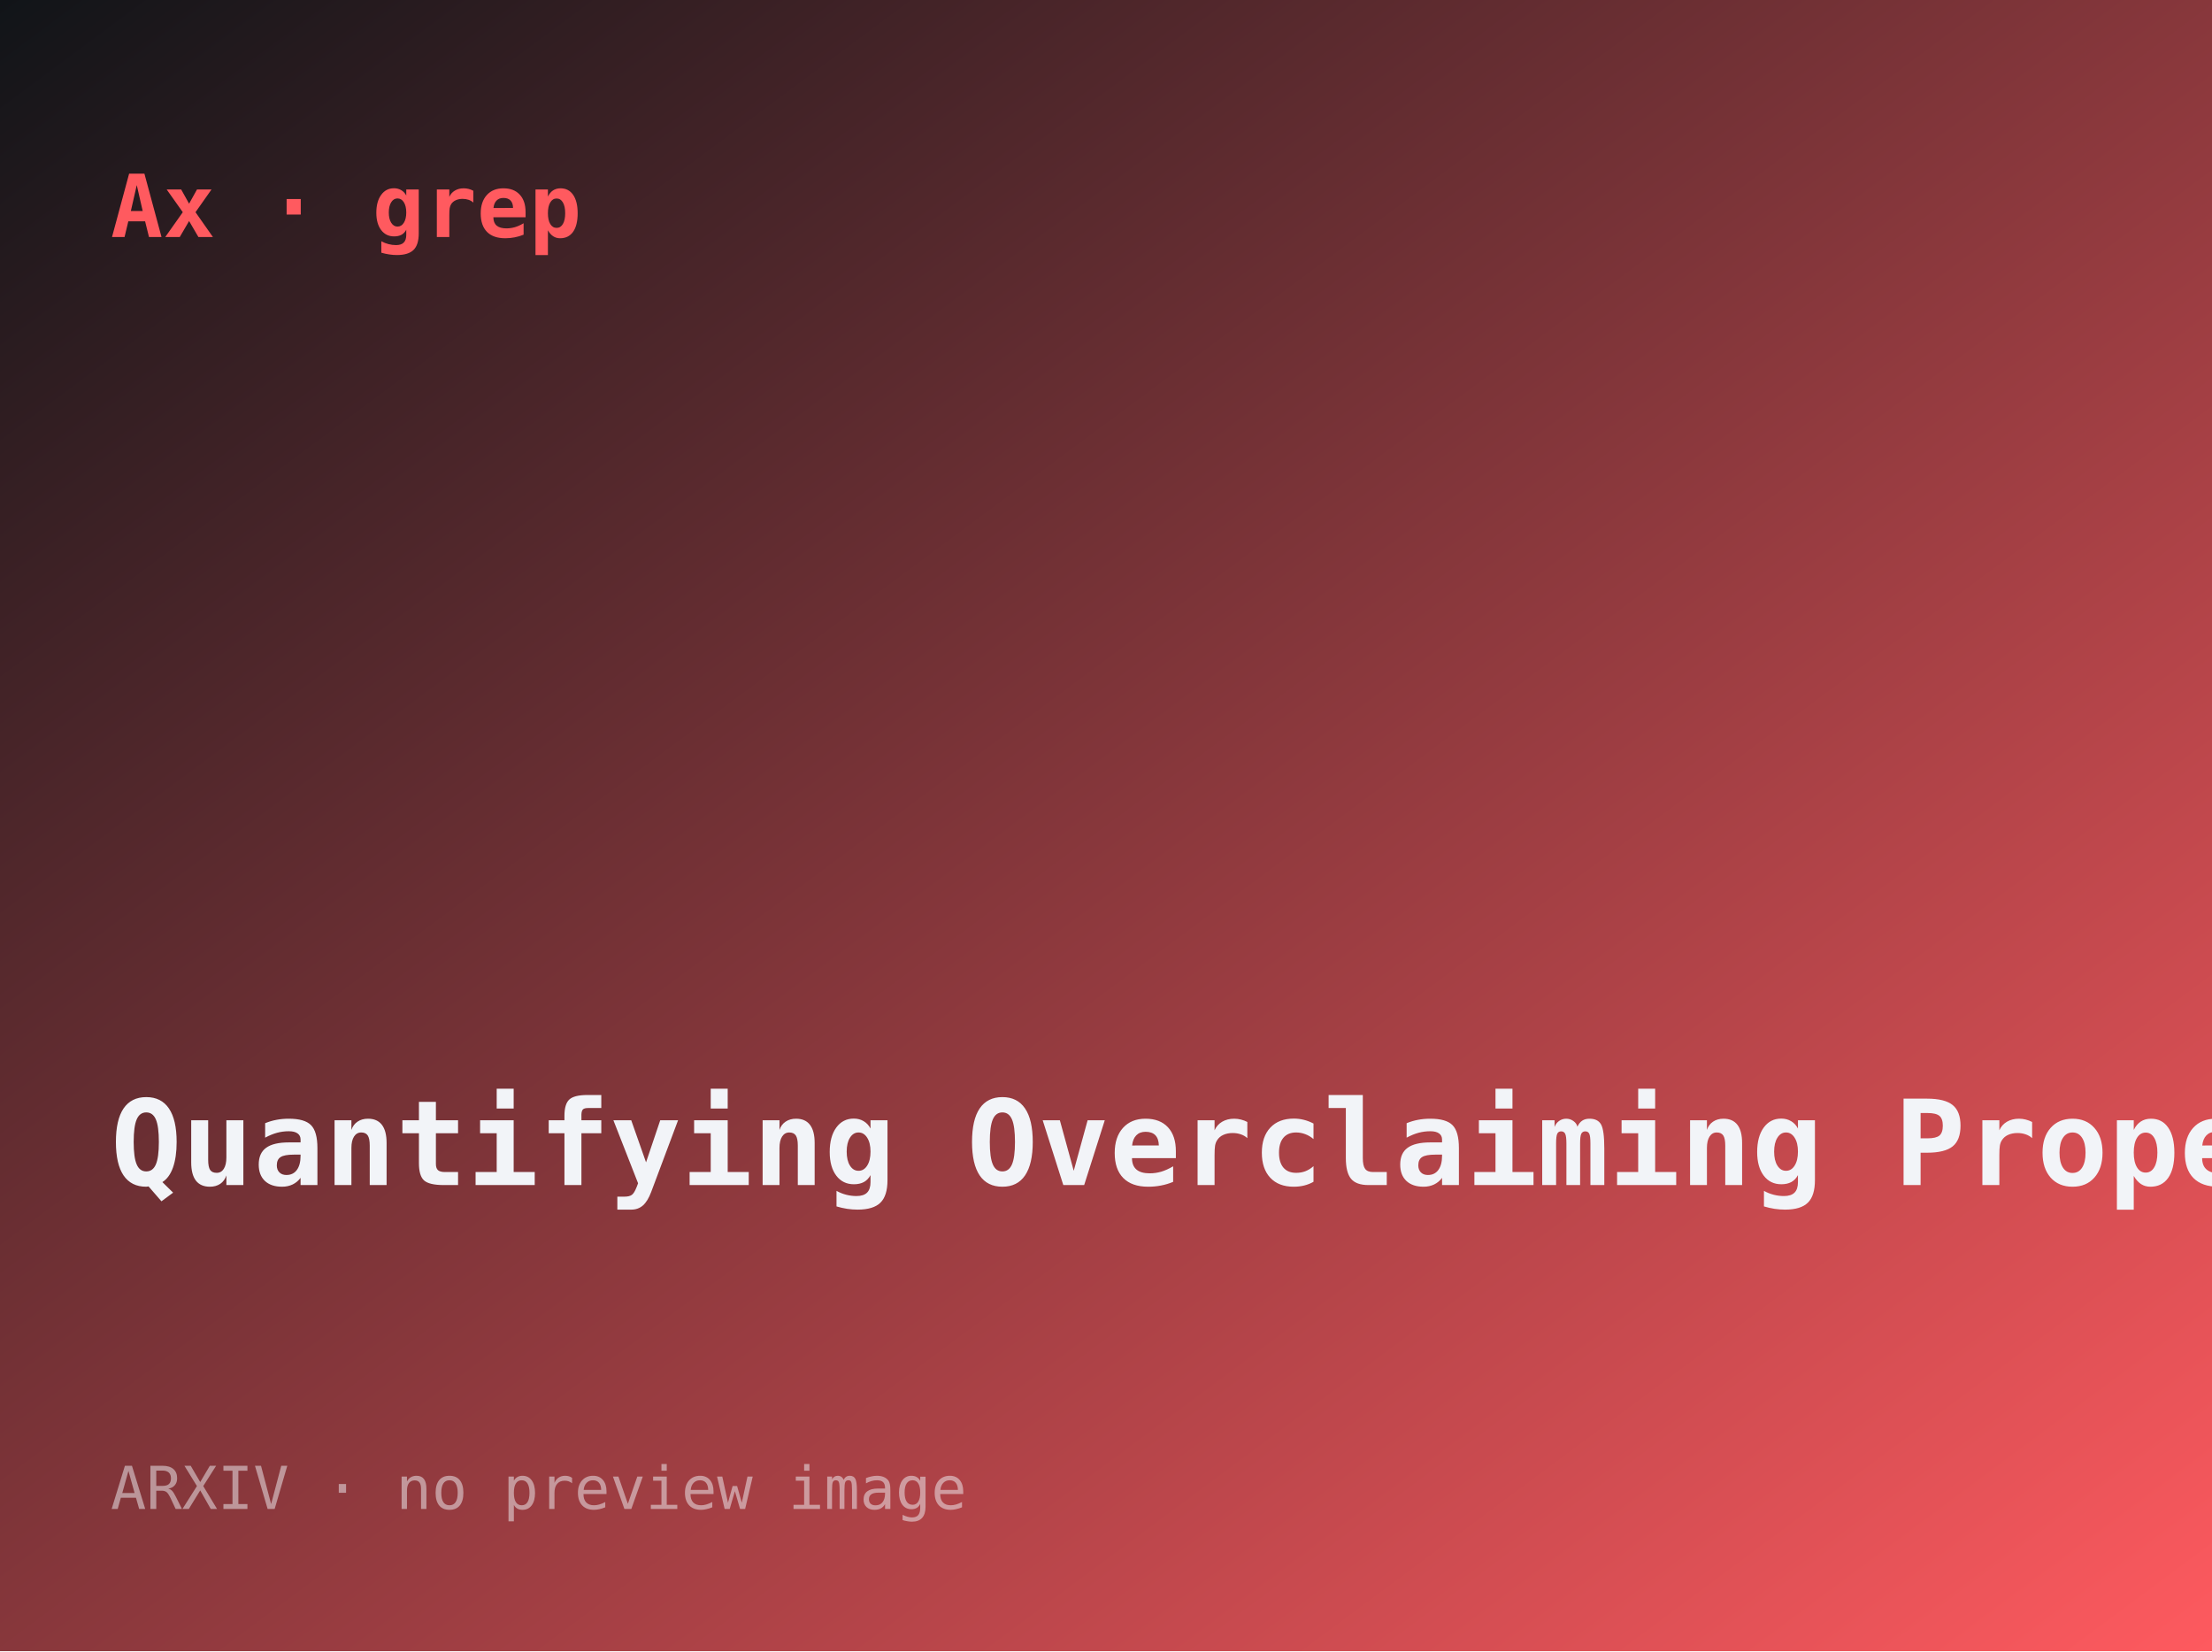
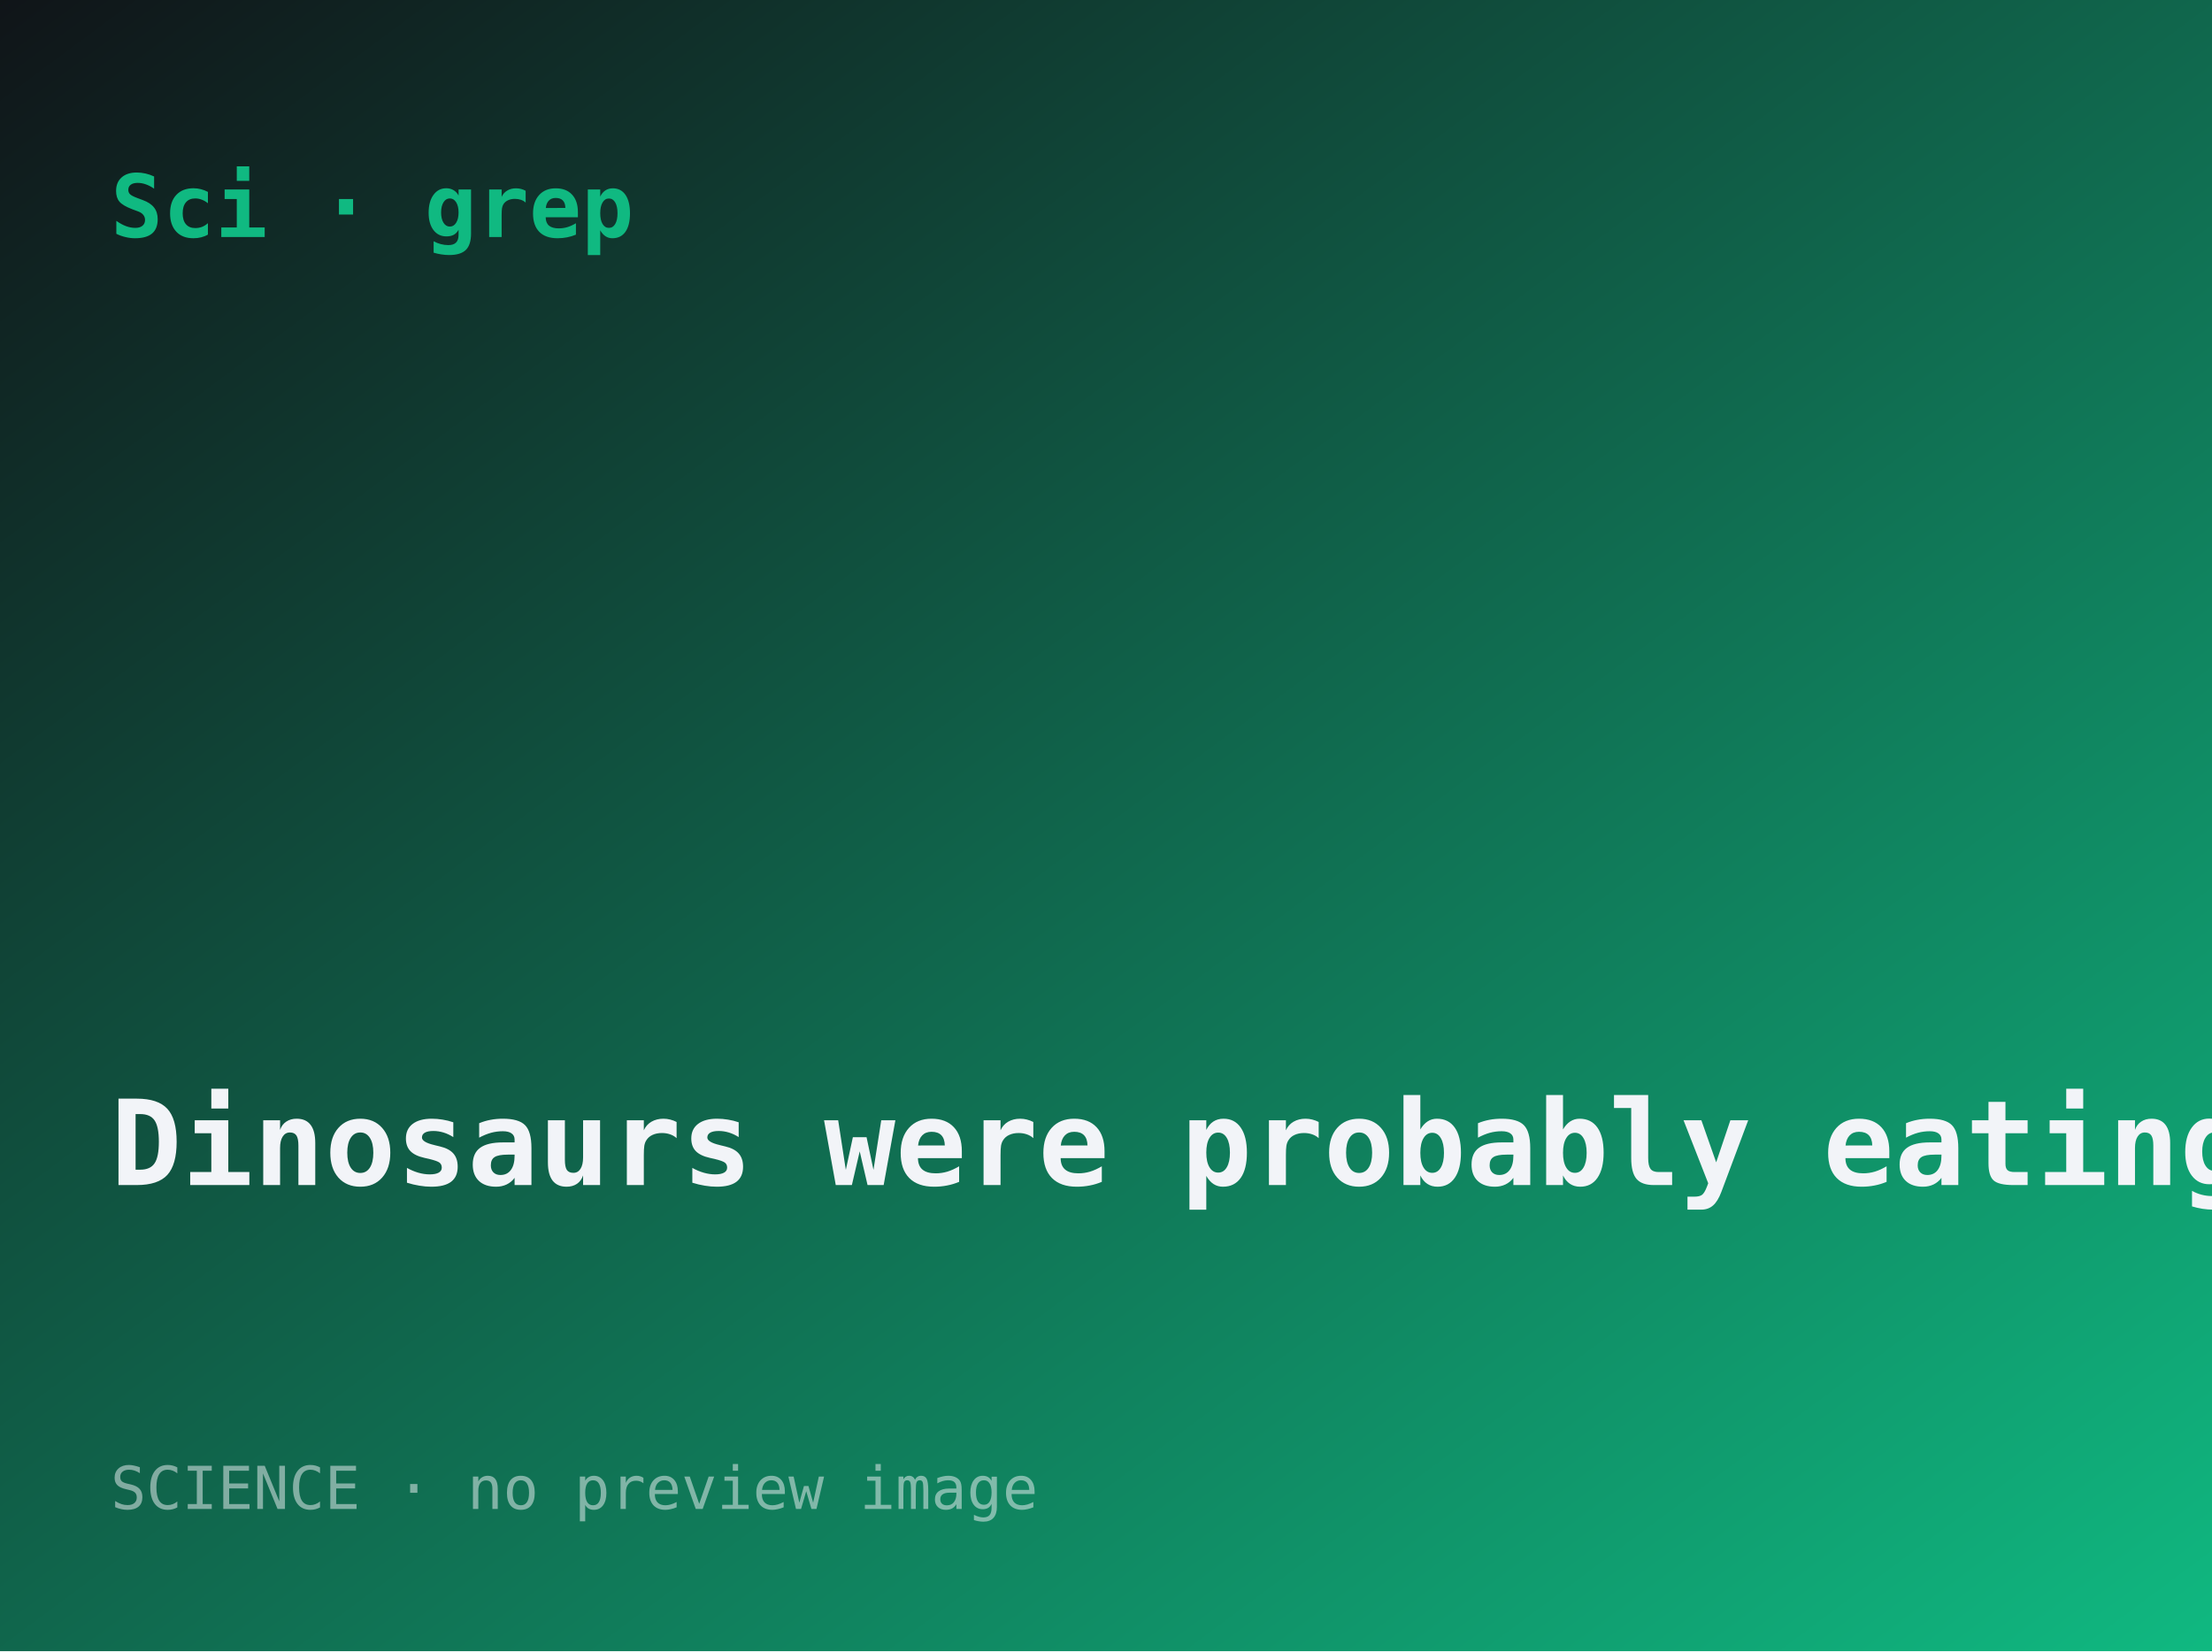
- <svg xmlns="http://www.w3.org/2000/svg" width="560" height="418" viewBox="0 0 560 418" role="img" aria-label="Quantifying Overclaiming Propensity in Frontier LLM Agents">
+ <svg xmlns="http://www.w3.org/2000/svg" width="560" height="418" viewBox="0 0 560 418" role="img" aria-label="Dinosaurs were probably eating seaweed 100 million years ago">
  <defs>
    <linearGradient id="g" x1="0" y1="0" x2="1" y2="1">
      <stop offset="0" stop-color="#101418" />
-       <stop offset="1" stop-color="#ff5a5f" />
+       <stop offset="1" stop-color="#10b981" />
    </linearGradient>
  </defs>
  <rect width="560" height="418" fill="url(#g)" />
-   <text x="28" y="60" font-family="ui-monospace,monospace" font-size="22" fill="#ff5a5f" font-weight="700">Ax · grep</text>
-   <text x="28" y="300" font-family="ui-monospace,monospace" font-size="30" fill="#f2f4f8" font-weight="600">Quantifying Overclaiming Propensity in …</text>
-   <text x="28" y="382" font-family="ui-monospace,monospace" font-size="15" fill="rgba(242,244,248,.5)">ARXIV · no preview image</text>
+   <text x="28" y="60" font-family="ui-monospace,monospace" font-size="22" fill="#10b981" font-weight="700">Sci · grep</text>
+   <text x="28" y="300" font-family="ui-monospace,monospace" font-size="30" fill="#f2f4f8" font-weight="600">Dinosaurs were probably eating …</text>
+   <text x="28" y="382" font-family="ui-monospace,monospace" font-size="15" fill="rgba(242,244,248,.5)">SCIENCE · no preview image</text>
</svg>
